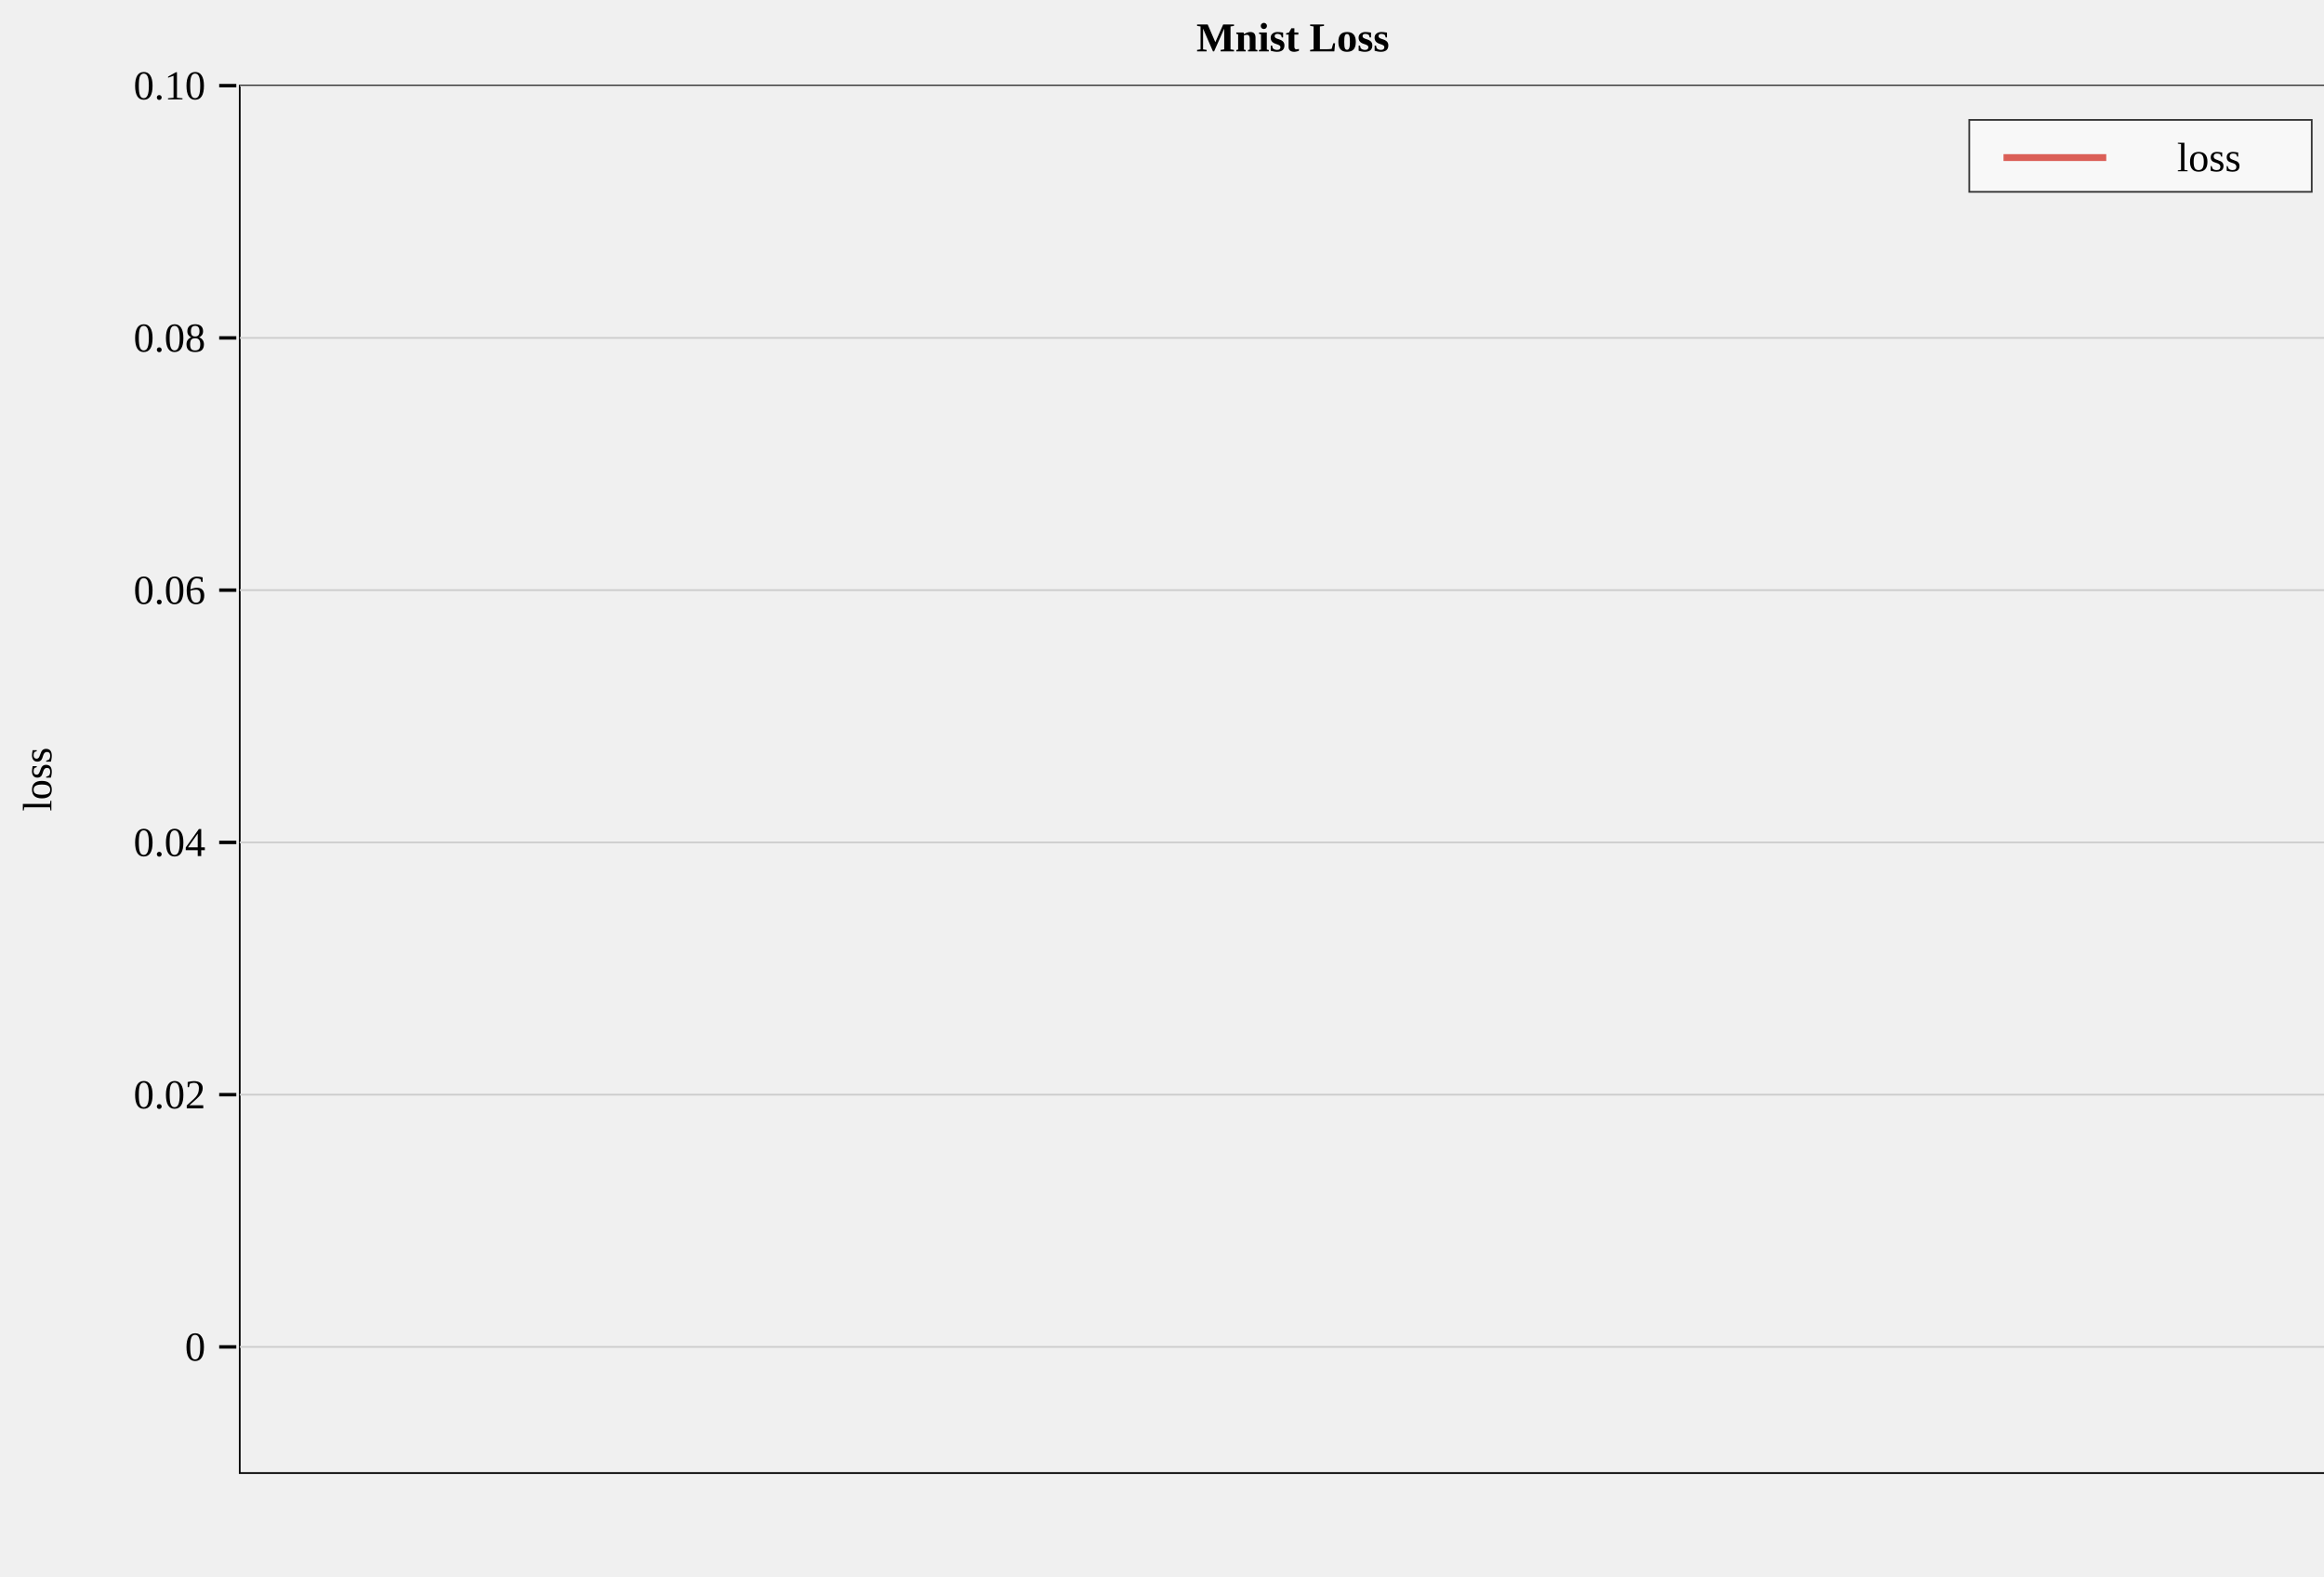
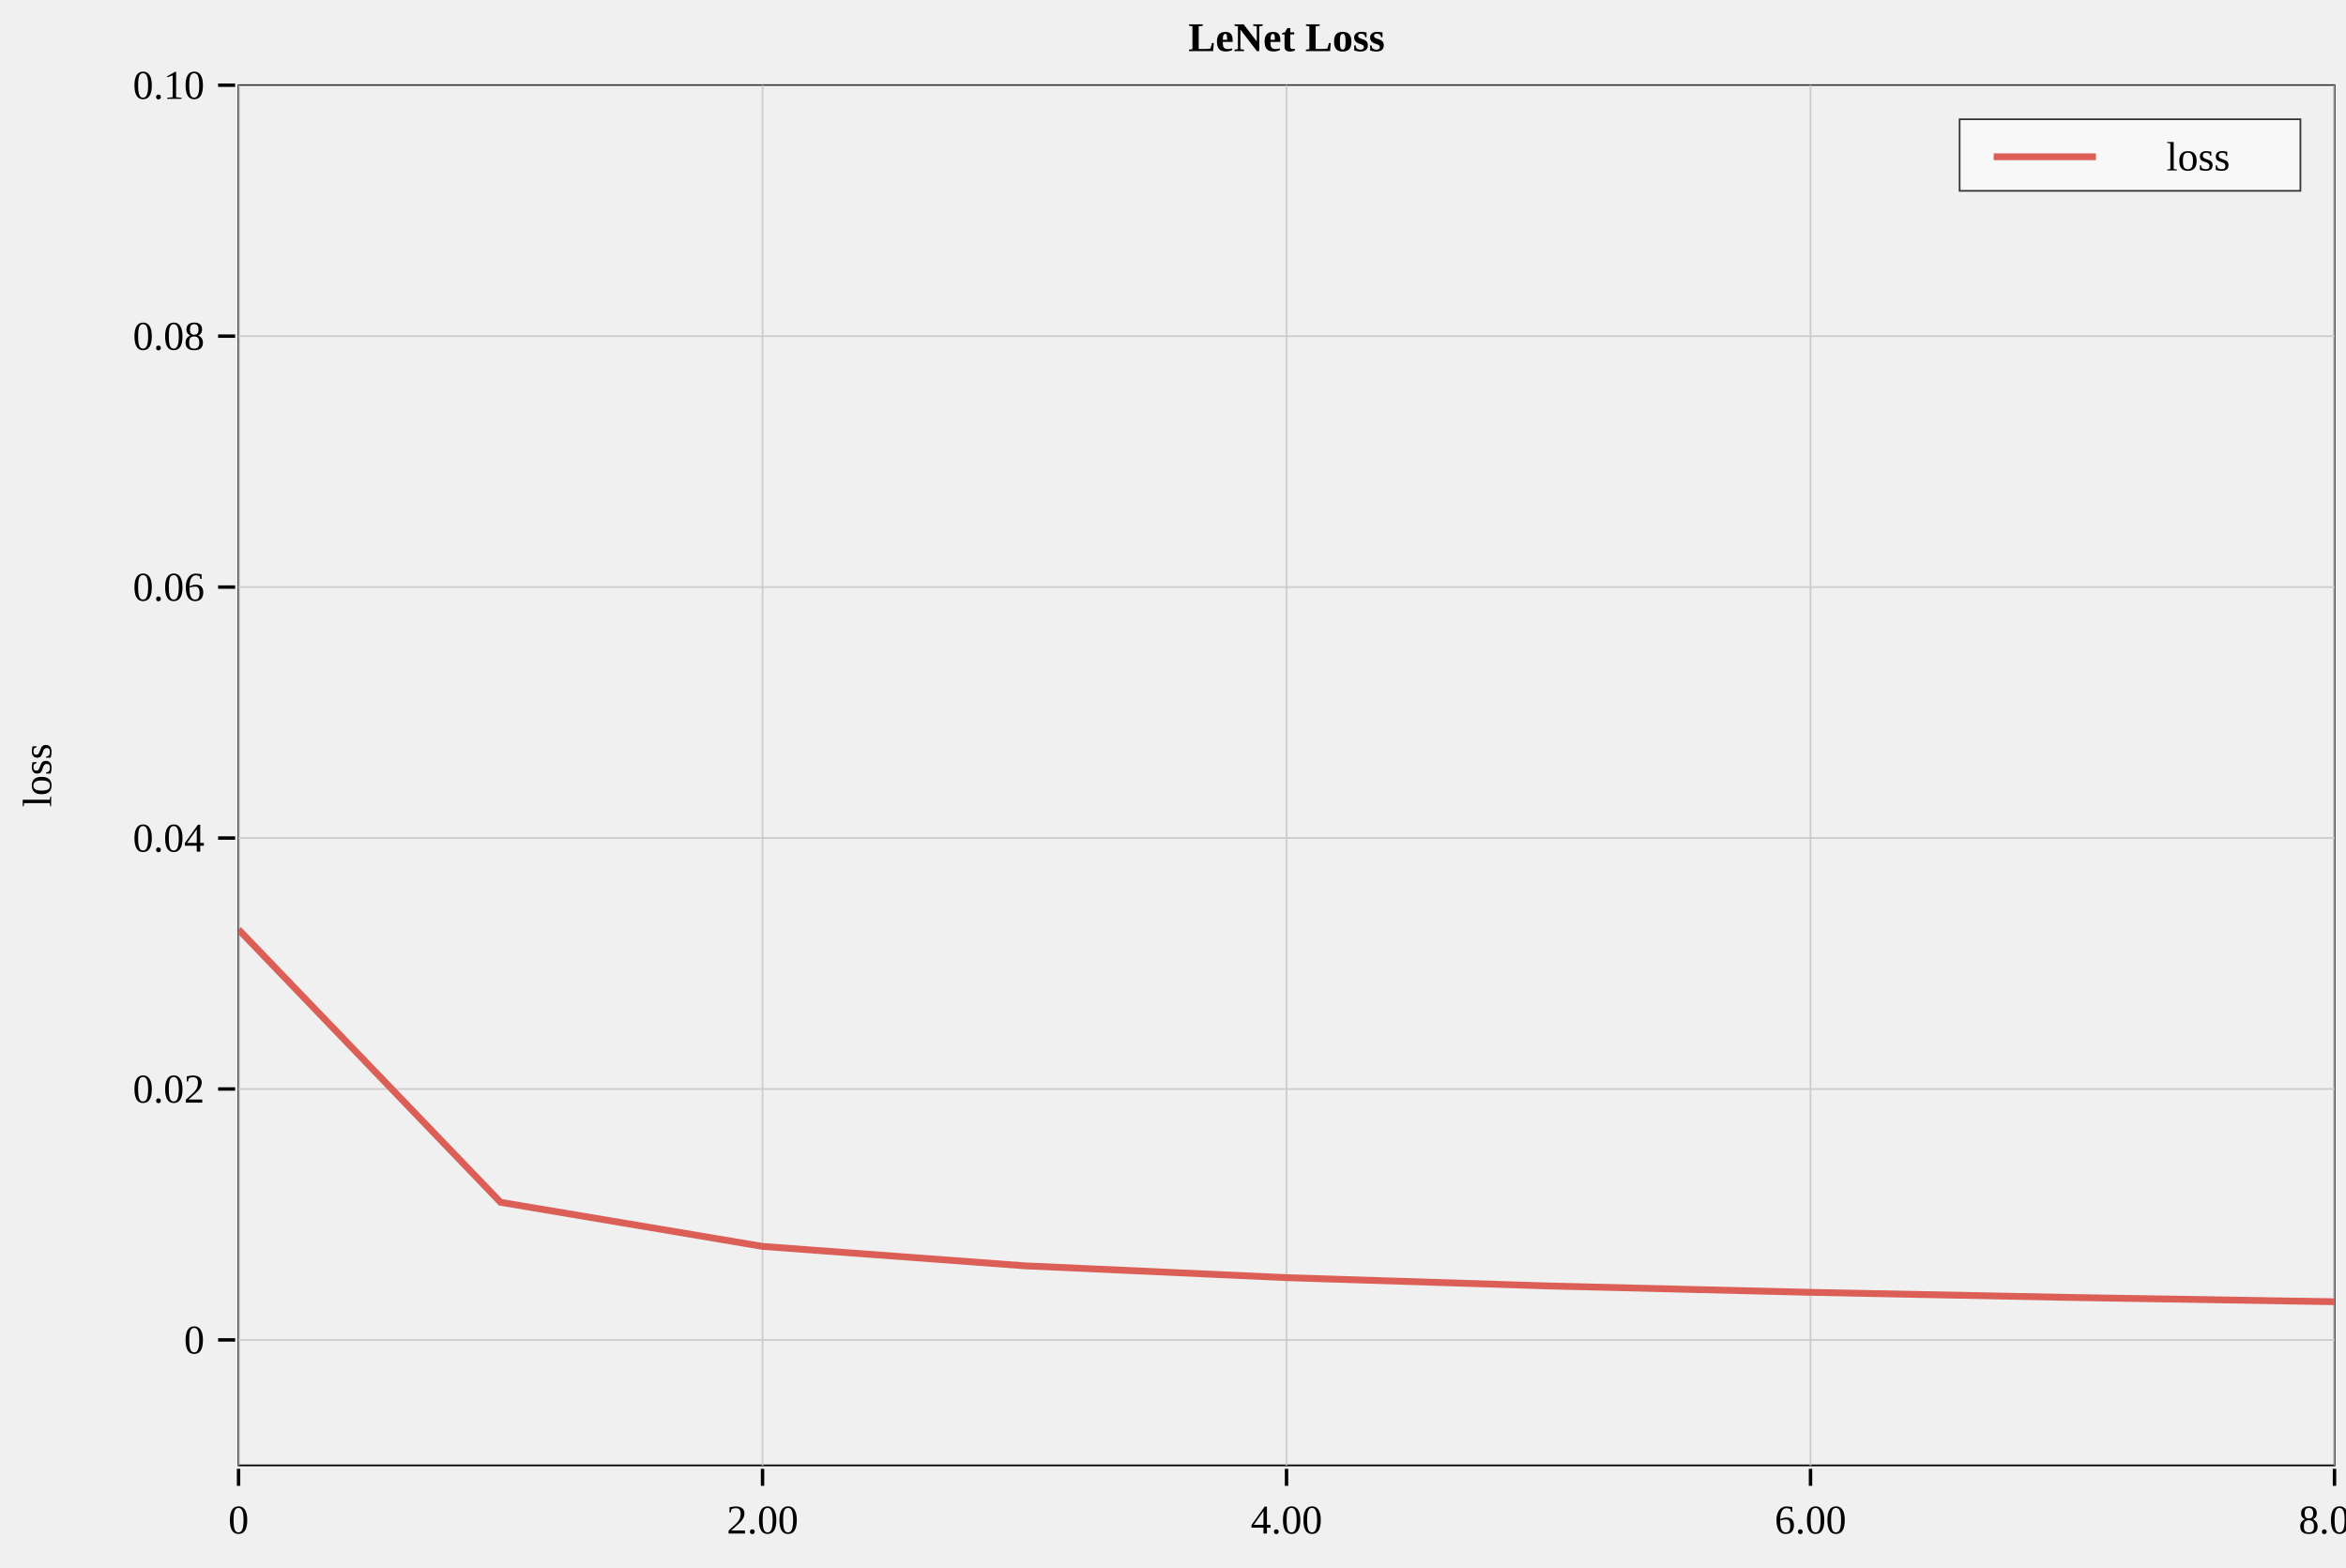
<svg xmlns="http://www.w3.org/2000/svg" class="charter" version="1.1" width="100%" viewbox="0 0 720 480">
  <defs>
    <clipPath id="plot-area">
      <rect x="70.00" y="25.00" width="615.00" height="405.00" />
    </clipPath>
  </defs>
-   <text x="377.50" y="15.00" text-anchor="middle" font-weight="bold">Mnist Loss</text>
+   <text x="377.50" y="15.00" text-anchor="middle" font-weight="bold">LeNet Loss</text>
  <rect x="70.00" y="25.00" width="615.00" height="405.00" style="fill:none; fill-opacity:1.00; stroke:black; stroke-width:0.50;" />
  <text x="377.50" y="467.00" text-anchor="middle" font-weight="regular">n</text>
  <text transform="rotate(270, 5.00, 227.50) translate(0, 10)" x="5.00" y="227.50" text-anchor="middle" font-weight="regular">loss</text>
+   <line clip-path="url(#plot-area)" x1="70.00" y1="25.00" x2="70.00" y2="430.00" style="stroke: #ccc;stroke-width:0.50" />
+   <line x1="70.00" y1="431.00" x2="70.00" y2="436.00" style="stroke: black;stroke-width:1.00" />
+   <text x="70.00" y="450.00" text-anchor="middle" font-weight="regular">0</text>
+   <line clip-path="url(#plot-area)" x1="223.75" y1="25.00" x2="223.75" y2="430.00" style="stroke: #ccc;stroke-width:0.50" />
+   <line x1="223.75" y1="431.00" x2="223.75" y2="436.00" style="stroke: black;stroke-width:1.00" />
+   <text x="223.75" y="450.00" text-anchor="middle" font-weight="regular">2.00</text>
+   <line clip-path="url(#plot-area)" x1="377.50" y1="25.00" x2="377.50" y2="430.00" style="stroke: #ccc;stroke-width:0.50" />
+   <line x1="377.50" y1="431.00" x2="377.50" y2="436.00" style="stroke: black;stroke-width:1.00" />
+   <text x="377.50" y="450.00" text-anchor="middle" font-weight="regular">4.00</text>
+   <line clip-path="url(#plot-area)" x1="531.25" y1="25.00" x2="531.25" y2="430.00" style="stroke: #ccc;stroke-width:0.50" />
+   <line x1="531.25" y1="431.00" x2="531.25" y2="436.00" style="stroke: black;stroke-width:1.00" />
+   <text x="531.25" y="450.00" text-anchor="middle" font-weight="regular">6.00</text>
+   <line clip-path="url(#plot-area)" x1="685.00" y1="25.00" x2="685.00" y2="430.00" style="stroke: #ccc;stroke-width:0.50" />
+   <line x1="685.00" y1="431.00" x2="685.00" y2="436.00" style="stroke: black;stroke-width:1.00" />
+   <text x="685.00" y="450.00" text-anchor="middle" font-weight="regular">8.00</text>
  <line clip-path="url(#plot-area)" x1="25.00" y1="393.18" x2="685.00" y2="393.18" style="stroke: #ccc;stroke-width:0.50" />
  <line x1="64.00" y1="393.18" x2="69.00" y2="393.18" style="stroke: black;stroke-width:1.00" />
  <text x="60.00" y="397.18" text-anchor="end" font-weight="regular">0</text>
  <line clip-path="url(#plot-area)" x1="25.00" y1="319.55" x2="685.00" y2="319.55" style="stroke: #ccc;stroke-width:0.50" />
  <line x1="64.00" y1="319.55" x2="69.00" y2="319.55" style="stroke: black;stroke-width:1.00" />
  <text x="60.00" y="323.55" text-anchor="end" font-weight="regular">0.02</text>
  <line clip-path="url(#plot-area)" x1="25.00" y1="245.91" x2="685.00" y2="245.91" style="stroke: #ccc;stroke-width:0.50" />
  <line x1="64.00" y1="245.91" x2="69.00" y2="245.91" style="stroke: black;stroke-width:1.00" />
  <text x="60.00" y="249.91" text-anchor="end" font-weight="regular">0.04</text>
  <line clip-path="url(#plot-area)" x1="25.00" y1="172.27" x2="685.00" y2="172.27" style="stroke: #ccc;stroke-width:0.50" />
  <line x1="64.00" y1="172.27" x2="69.00" y2="172.27" style="stroke: black;stroke-width:1.00" />
  <text x="60.00" y="176.27" text-anchor="end" font-weight="regular">0.06</text>
  <line clip-path="url(#plot-area)" x1="25.00" y1="98.64" x2="685.00" y2="98.64" style="stroke: #ccc;stroke-width:0.50" />
  <line x1="64.00" y1="98.64" x2="69.00" y2="98.64" style="stroke: black;stroke-width:1.00" />
  <text x="60.00" y="102.64" text-anchor="end" font-weight="regular">0.08</text>
  <line clip-path="url(#plot-area)" x1="25.00" y1="25.00" x2="685.00" y2="25.00" style="stroke: #ccc;stroke-width:0.50" />
  <line x1="64.00" y1="25.00" x2="69.00" y2="25.00" style="stroke: black;stroke-width:1.00" />
  <text x="60.00" y="29.00" text-anchor="end" font-weight="regular">0.10</text>
-   <polyline clip-path="url(#plot-area)" style="fill:none; stroke:#db5f57; stroke-width:2.00;" points="-nan,224.95 " />
+   <polyline clip-path="url(#plot-area)" style="fill:none; stroke:#db5f57; stroke-width:2.00;" points="70.00,272.76 146.88,352.80 223.75,365.74 300.62,371.43 377.50,374.91 454.38,377.35 531.25,379.22 608.12,380.73 685.00,381.98 " />
  <rect x="575.00" y="35.00" width="100.00" height="21.00" style="fill:white; fill-opacity:0.50; stroke:#333; stroke-width:0.50;" />
  <defs>
    <clipPath id="leg-area">
      <rect x="615.00" y="35.00" width="58.00" height="21.00" />
    </clipPath>
  </defs>
  <line x1="585.00" y1="46.00" x2="615.00" y2="46.00" style="stroke: #db5f57;stroke-width:2.00" />
  <text clip-path="url(#leg-area)" x="645.00" y="50.00" text-anchor="middle" font-weight="regular">loss</text>
</svg>
